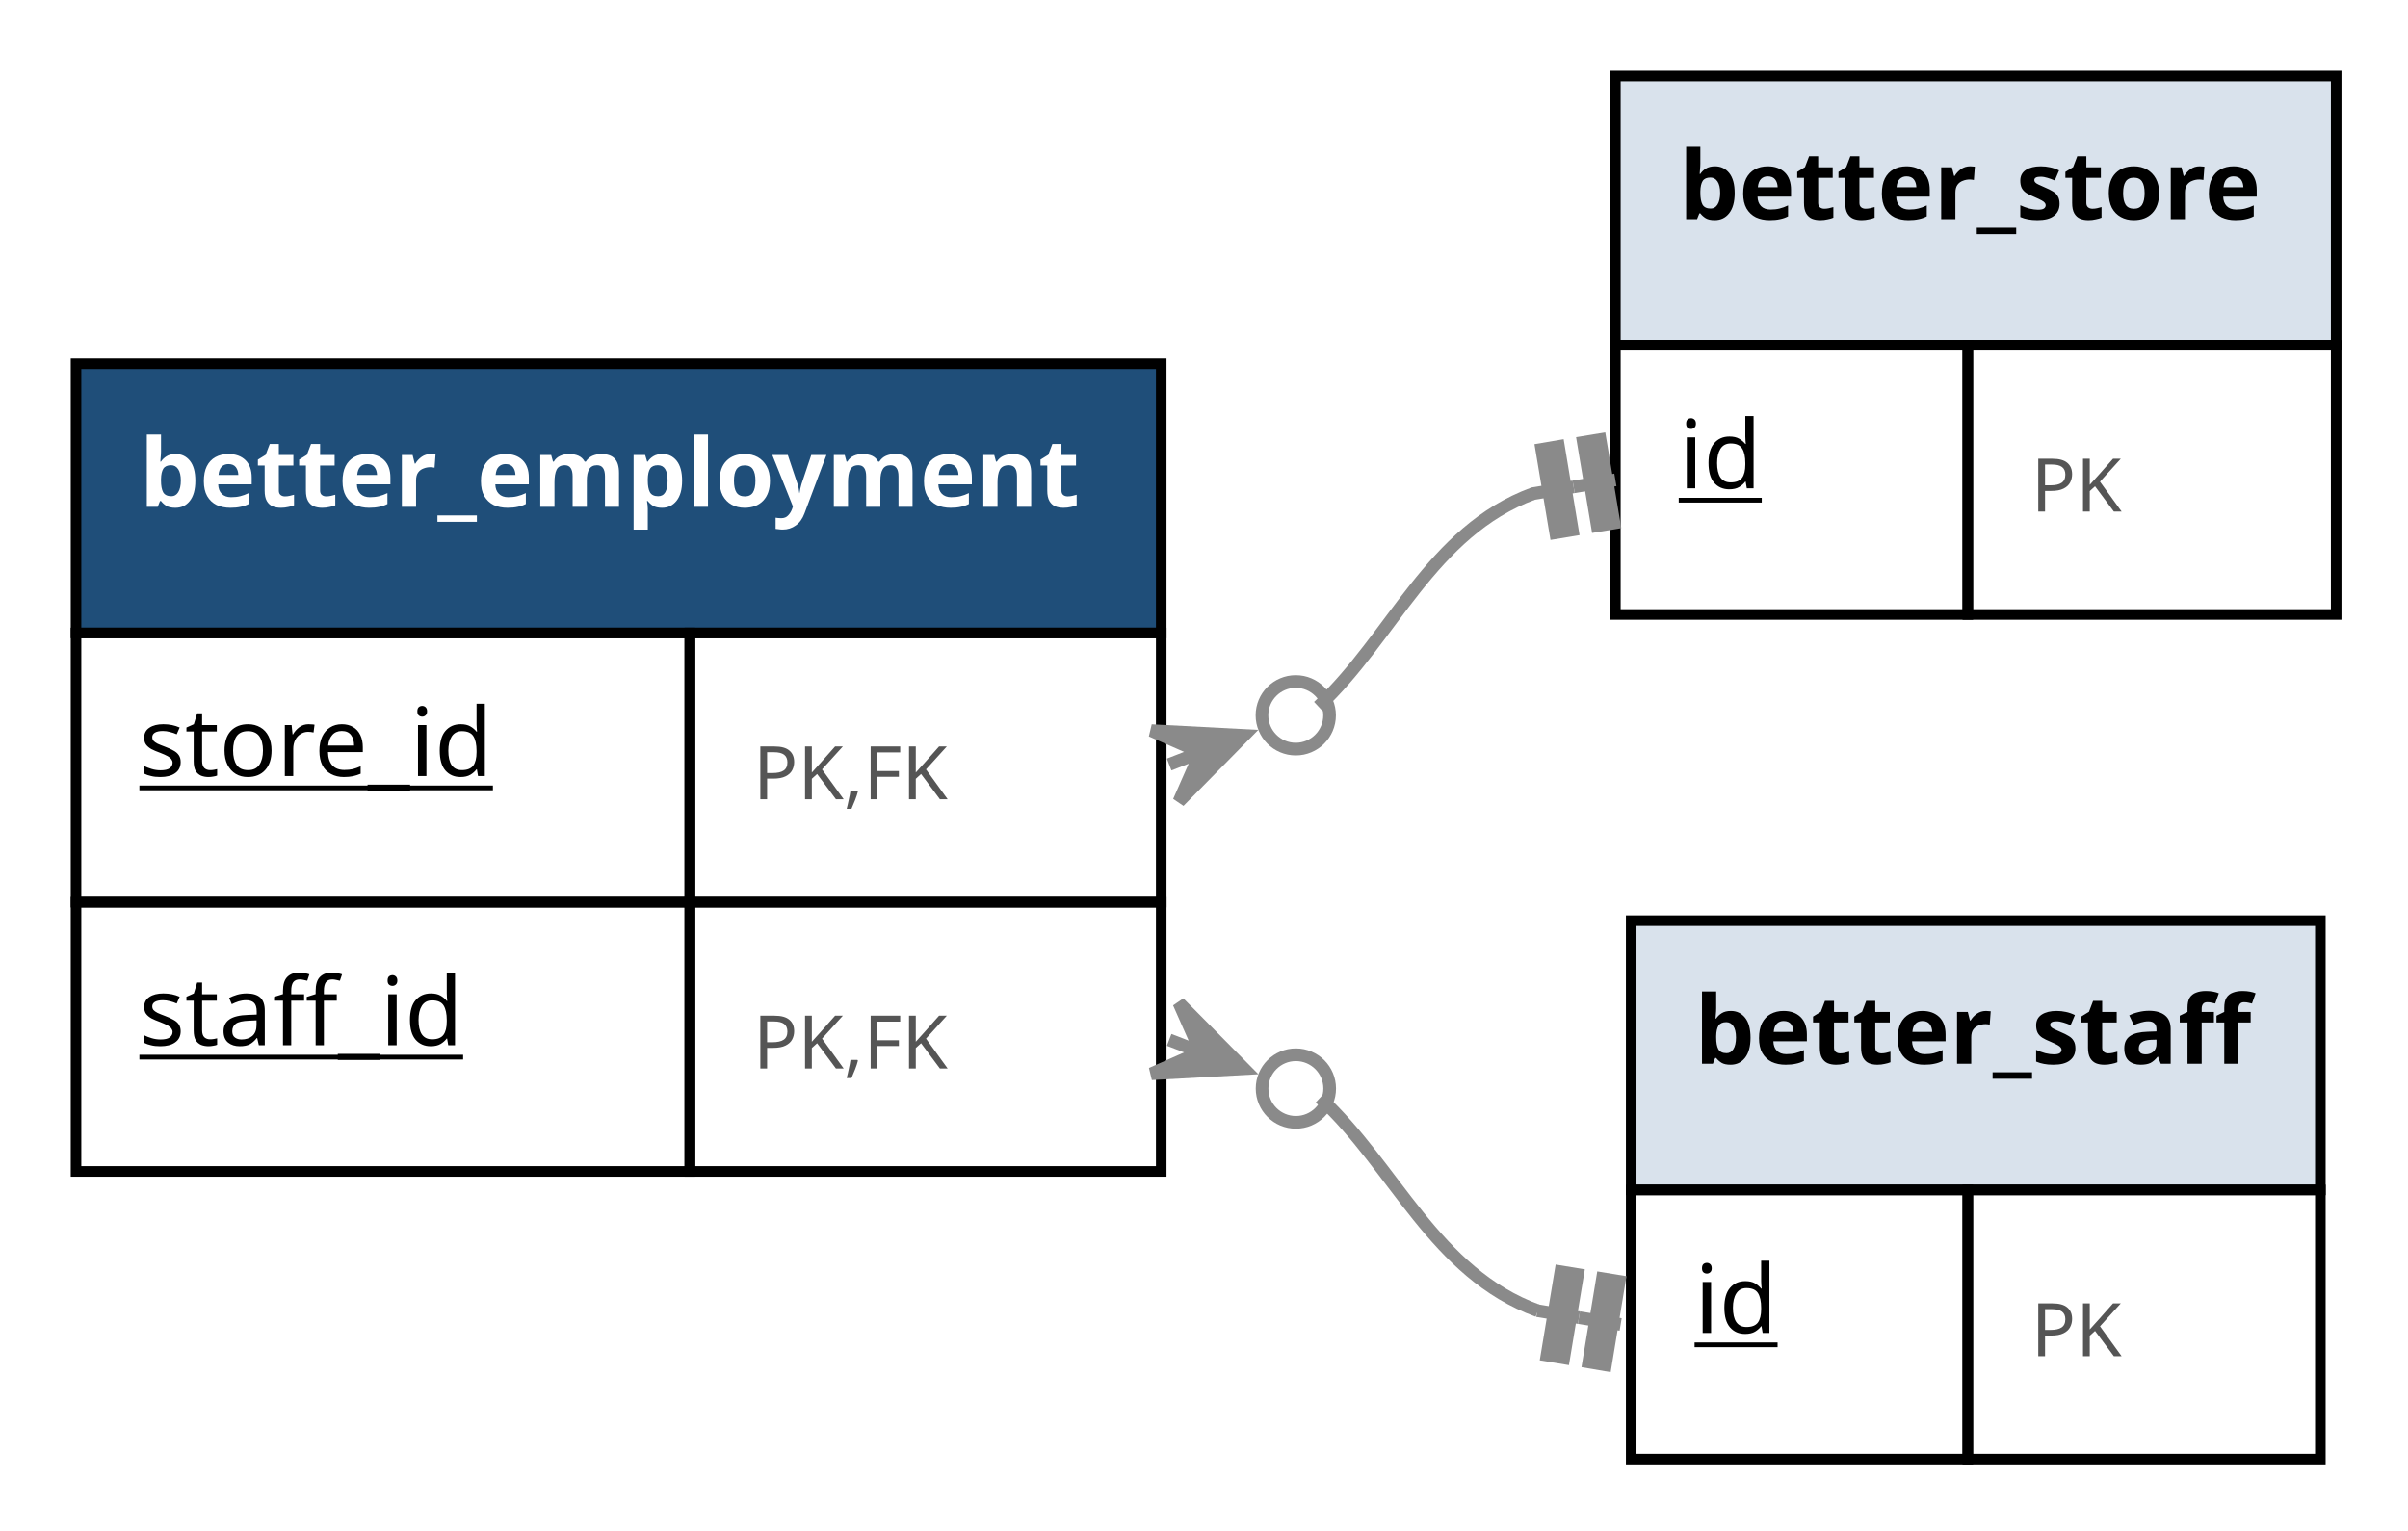
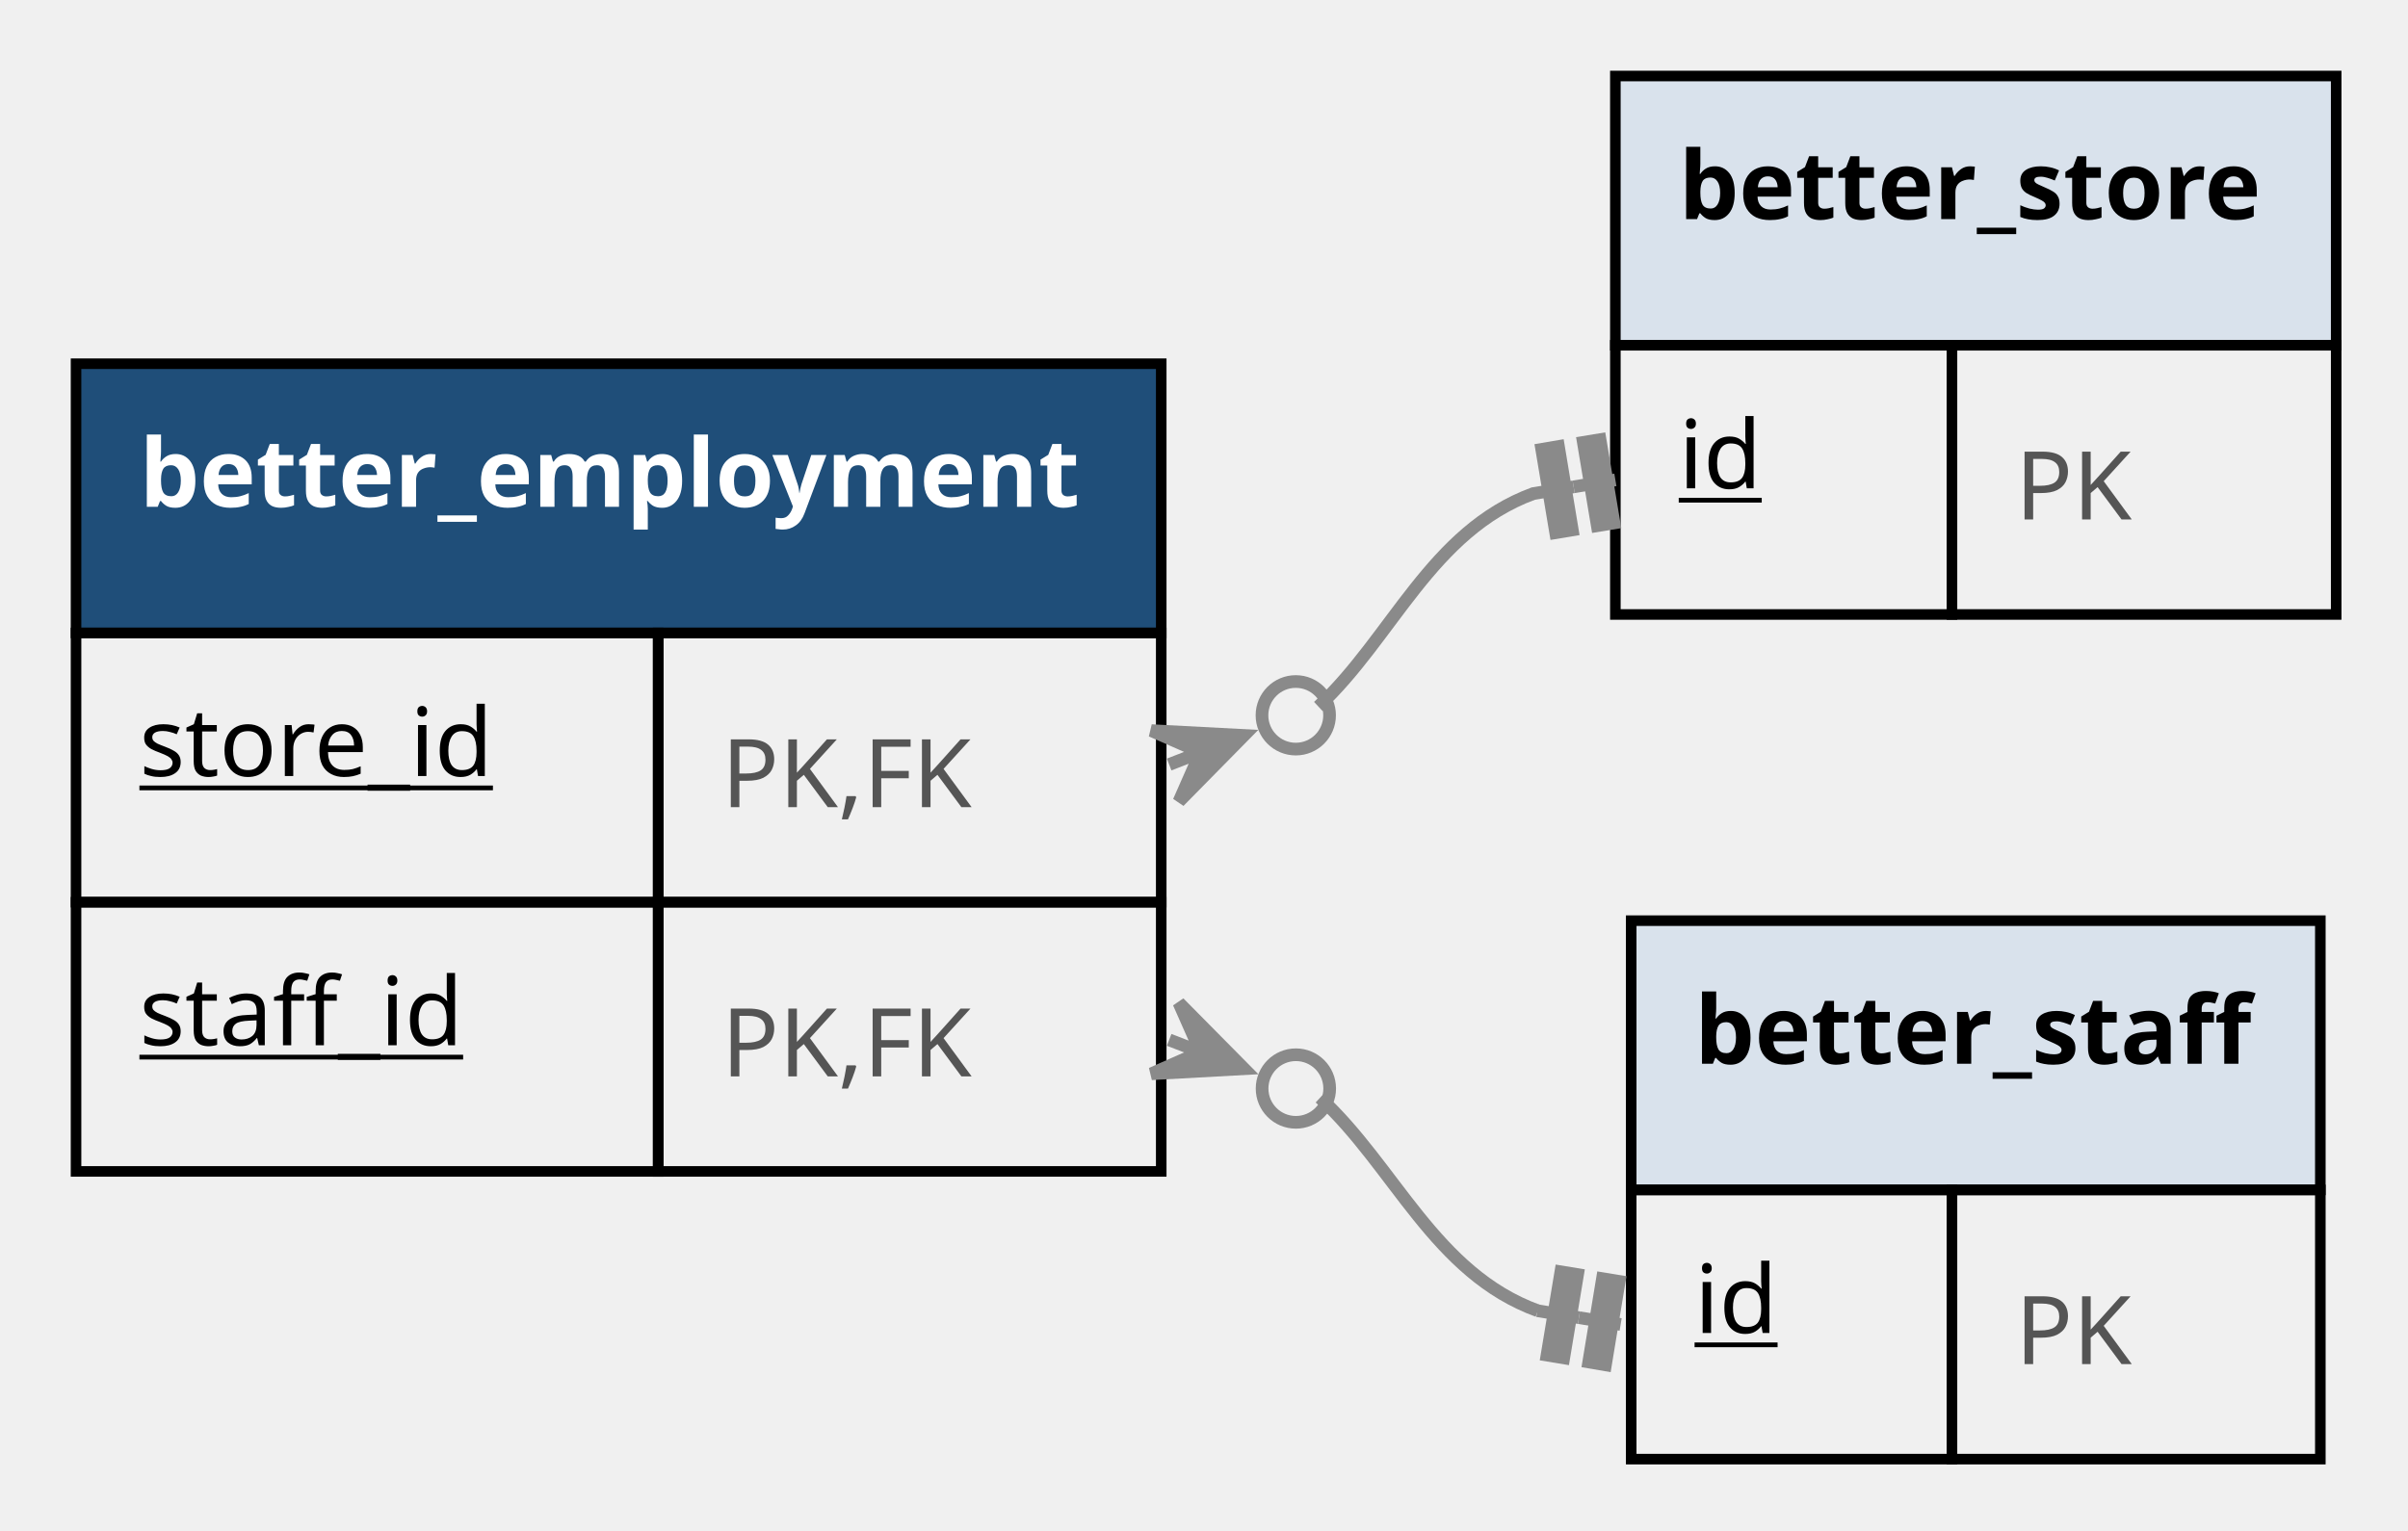
<svg xmlns="http://www.w3.org/2000/svg" width="228pt" height="145pt" viewBox="0.00 0.00 228.00 145.00">
  <g id="graph0" class="graph" transform="scale(1 1) rotate(0) translate(7.2 138.2)">
-     <polygon fill="white" stroke="none" points="-7.2,7.2 -7.2,-138.2 221.2,-138.2 221.2,7.2 -7.2,7.2" />
    <g id="node1" class="node">
      <polygon fill="#1f4e79" stroke="none" points="0,-78.25 0,-103.75 102.75,-103.75 102.75,-78.25 0,-78.25" />
      <polygon fill="none" stroke="#000000" points="0,-78.25 0,-103.75 102.75,-103.75 102.75,-78.25 0,-78.25" />
      <text xml:space="preserve" text-anchor="start" x="6" y="-90.2" font-family="Noto Sans KR" font-weight="bold" font-size="9.00" fill="#ffffff">better_employment</text>
-       <polygon fill="none" stroke="#000000" points="0,-52.75 0,-78.25 58.12,-78.25 58.12,-52.75 0,-52.75" />
+       <polygon fill="none" stroke="#000000" points="0,-52.75 0,-78.25 55.12,-78.25 55.12,-52.75 0,-52.75" />
      <text xml:space="preserve" text-anchor="start" x="6" y="-64.7" font-family="Noto Sans KR" text-decoration="underline" font-size="9.00">store_id</text>
-       <polygon fill="none" stroke="#000000" points="58.12,-52.75 58.12,-78.25 102.75,-78.25 102.75,-52.75 58.12,-52.75" />
-       <text xml:space="preserve" text-anchor="start" x="64.12" y="-62.5" font-family="Noto Sans KR" font-size="7.00" fill="#555555">PK,FK</text>
-       <polygon fill="none" stroke="#000000" points="0,-27.25 0,-52.75 58.12,-52.75 58.12,-27.25 0,-27.25" />
+       <polygon fill="none" stroke="#000000" points="55.12,-52.75 55.12,-78.25 102.75,-78.25 102.75,-52.75 55.12,-52.75" />
+       <text xml:space="preserve" text-anchor="start" x="61.12" y="-61.75" font-family="Noto Sans KR" font-size="9.00" fill="#555555">PK,FK</text>
+       <polygon fill="none" stroke="#000000" points="0,-27.25 0,-52.75 55.12,-52.75 55.12,-27.25 0,-27.25" />
      <text xml:space="preserve" text-anchor="start" x="6" y="-39.2" font-family="Noto Sans KR" text-decoration="underline" font-size="9.00">staff_id</text>
-       <polygon fill="none" stroke="#000000" points="58.12,-27.25 58.12,-52.75 102.75,-52.75 102.75,-27.25 58.12,-27.25" />
-       <text xml:space="preserve" text-anchor="start" x="64.12" y="-37" font-family="Noto Sans KR" font-size="7.00" fill="#555555">PK,FK</text>
+       <polygon fill="none" stroke="#000000" points="55.12,-27.25 55.12,-52.75 102.75,-52.75 102.75,-27.25 55.12,-27.25" />
+       <text xml:space="preserve" text-anchor="start" x="61.12" y="-36.25" font-family="Noto Sans KR" font-size="9.00" fill="#555555">PK,FK</text>
    </g>
    <g id="node2" class="node">
      <polygon fill="#d9e2ec" stroke="none" points="145.75,-105.5 145.75,-131 214,-131 214,-105.5 145.75,-105.5" />
      <polygon fill="none" stroke="#000000" points="145.75,-105.5 145.75,-131 214,-131 214,-105.5 145.75,-105.5" />
      <text xml:space="preserve" text-anchor="start" x="151.75" y="-117.45" font-family="Noto Sans KR" font-weight="bold" font-size="9.00" fill="#000000">better_store</text>
-       <polygon fill="none" stroke="#000000" points="145.75,-80 145.75,-105.5 179.12,-105.5 179.12,-80 145.75,-80" />
+       <polygon fill="none" stroke="#000000" points="145.75,-80 145.75,-105.5 177.62,-105.5 177.62,-80 145.75,-80" />
      <text xml:space="preserve" text-anchor="start" x="151.75" y="-91.95" font-family="Noto Sans KR" text-decoration="underline" font-size="9.00">id</text>
-       <polygon fill="none" stroke="#000000" points="179.12,-80 179.12,-105.5 214,-105.5 214,-80 179.12,-80" />
-       <text xml:space="preserve" text-anchor="start" x="185.12" y="-89.75" font-family="Noto Sans KR" font-size="7.00" fill="#555555">PK</text>
+       <polygon fill="none" stroke="#000000" points="177.62,-80 177.62,-105.5 214,-105.5 214,-80 177.62,-80" />
+       <text xml:space="preserve" text-anchor="start" x="183.62" y="-89" font-family="Noto Sans KR" font-size="9.00" fill="#555555">PK</text>
    </g>
    <g id="edge1" class="edge">
      <path fill="none" stroke="#8a8a8a" stroke-width="1.2" d="M117.63,-71.28C124.62,-77.78 128.31,-87.89 137.98,-91.45" />
      <polygon fill="#8a8a8a" stroke="#8a8a8a" stroke-width="1.2" points="110.58,-68.54 104.43,-62.29 106.48,-66.95 103.5,-65.79 103.5,-65.79 103.5,-65.79 106.48,-66.95 101.82,-69 110.58,-68.54" />
      <ellipse fill="none" stroke="#8a8a8a" stroke-width="1.2" cx="115.49" cy="-70.45" rx="3.2" ry="3.2" />
      <polygon fill="#8a8a8a" stroke="#8a8a8a" stroke-width="1.2" points="145.62,-88.67 144.3,-96.56 142.72,-96.3 144.04,-88.41 145.62,-88.67" />
      <polyline fill="none" stroke="#8a8a8a" stroke-width="1.2" points="145.75,-92.75 141.8,-92.09" />
      <polygon fill="#8a8a8a" stroke="#8a8a8a" stroke-width="1.2" points="141.67,-88.01 140.36,-95.91 138.78,-95.64 140.1,-87.75 141.67,-88.01" />
      <polyline fill="none" stroke="#8a8a8a" stroke-width="1.2" points="141.8,-92.09 137.86,-91.43" />
    </g>
    <g id="node3" class="node">
      <polygon fill="#d9e2ec" stroke="none" points="147.25,-25.5 147.25,-51 212.5,-51 212.5,-25.5 147.25,-25.5" />
      <polygon fill="none" stroke="#000000" points="147.25,-25.5 147.25,-51 212.5,-51 212.5,-25.5 147.25,-25.5" />
      <text xml:space="preserve" text-anchor="start" x="153.25" y="-37.45" font-family="Noto Sans KR" font-weight="bold" font-size="9.00" fill="#000000">better_staff</text>
-       <polygon fill="none" stroke="#000000" points="147.25,0 147.25,-25.5 179.12,-25.5 179.12,0 147.25,0" />
+       <polygon fill="none" stroke="#000000" points="147.25,0 147.25,-25.5 177.62,-25.5 177.62,0 147.25,0" />
      <text xml:space="preserve" text-anchor="start" x="153.25" y="-11.95" font-family="Noto Sans KR" text-decoration="underline" font-size="9.00">id</text>
-       <polygon fill="none" stroke="#000000" points="179.12,0 179.12,-25.5 212.5,-25.5 212.5,0 179.12,0" />
-       <text xml:space="preserve" text-anchor="start" x="185.12" y="-9.75" font-family="Noto Sans KR" font-size="7.00" fill="#555555">PK</text>
+       <polygon fill="none" stroke="#000000" points="177.62,0 177.62,-25.5 212.5,-25.5 212.5,0 177.62,0" />
+       <text xml:space="preserve" text-anchor="start" x="183.62" y="-9" font-family="Noto Sans KR" font-size="9.00" fill="#555555">PK</text>
    </g>
    <g id="edge2" class="edge">
      <path fill="none" stroke="#8a8a8a" stroke-width="1.2" d="M117.78,-34.22C124.86,-27.72 128.64,-17.61 138.41,-14.05" />
      <polygon fill="#8a8a8a" stroke="#8a8a8a" stroke-width="1.2" points="110.59,-36.98 101.83,-36.5 106.48,-38.56 103.5,-39.71 103.5,-39.71 103.5,-39.71 106.48,-38.56 104.42,-43.22 110.59,-36.98" />
      <ellipse fill="none" stroke="#8a8a8a" stroke-width="1.2" cx="115.5" cy="-35.1" rx="3.2" ry="3.2" />
      <polygon fill="#8a8a8a" stroke="#8a8a8a" stroke-width="1.2" points="144.81,-8.93 146.11,-16.83 144.53,-17.09 143.23,-9.2 144.81,-8.93" />
      <polyline fill="none" stroke="#8a8a8a" stroke-width="1.2" points="146.25,-12.75 142.3,-13.4" />
      <polygon fill="#8a8a8a" stroke="#8a8a8a" stroke-width="1.2" points="140.86,-9.59 142.17,-17.48 140.59,-17.74 139.28,-9.85 140.86,-9.59" />
      <polyline fill="none" stroke="#8a8a8a" stroke-width="1.2" points="142.3,-13.4 138.36,-14.06" />
    </g>
  </g>
</svg>
